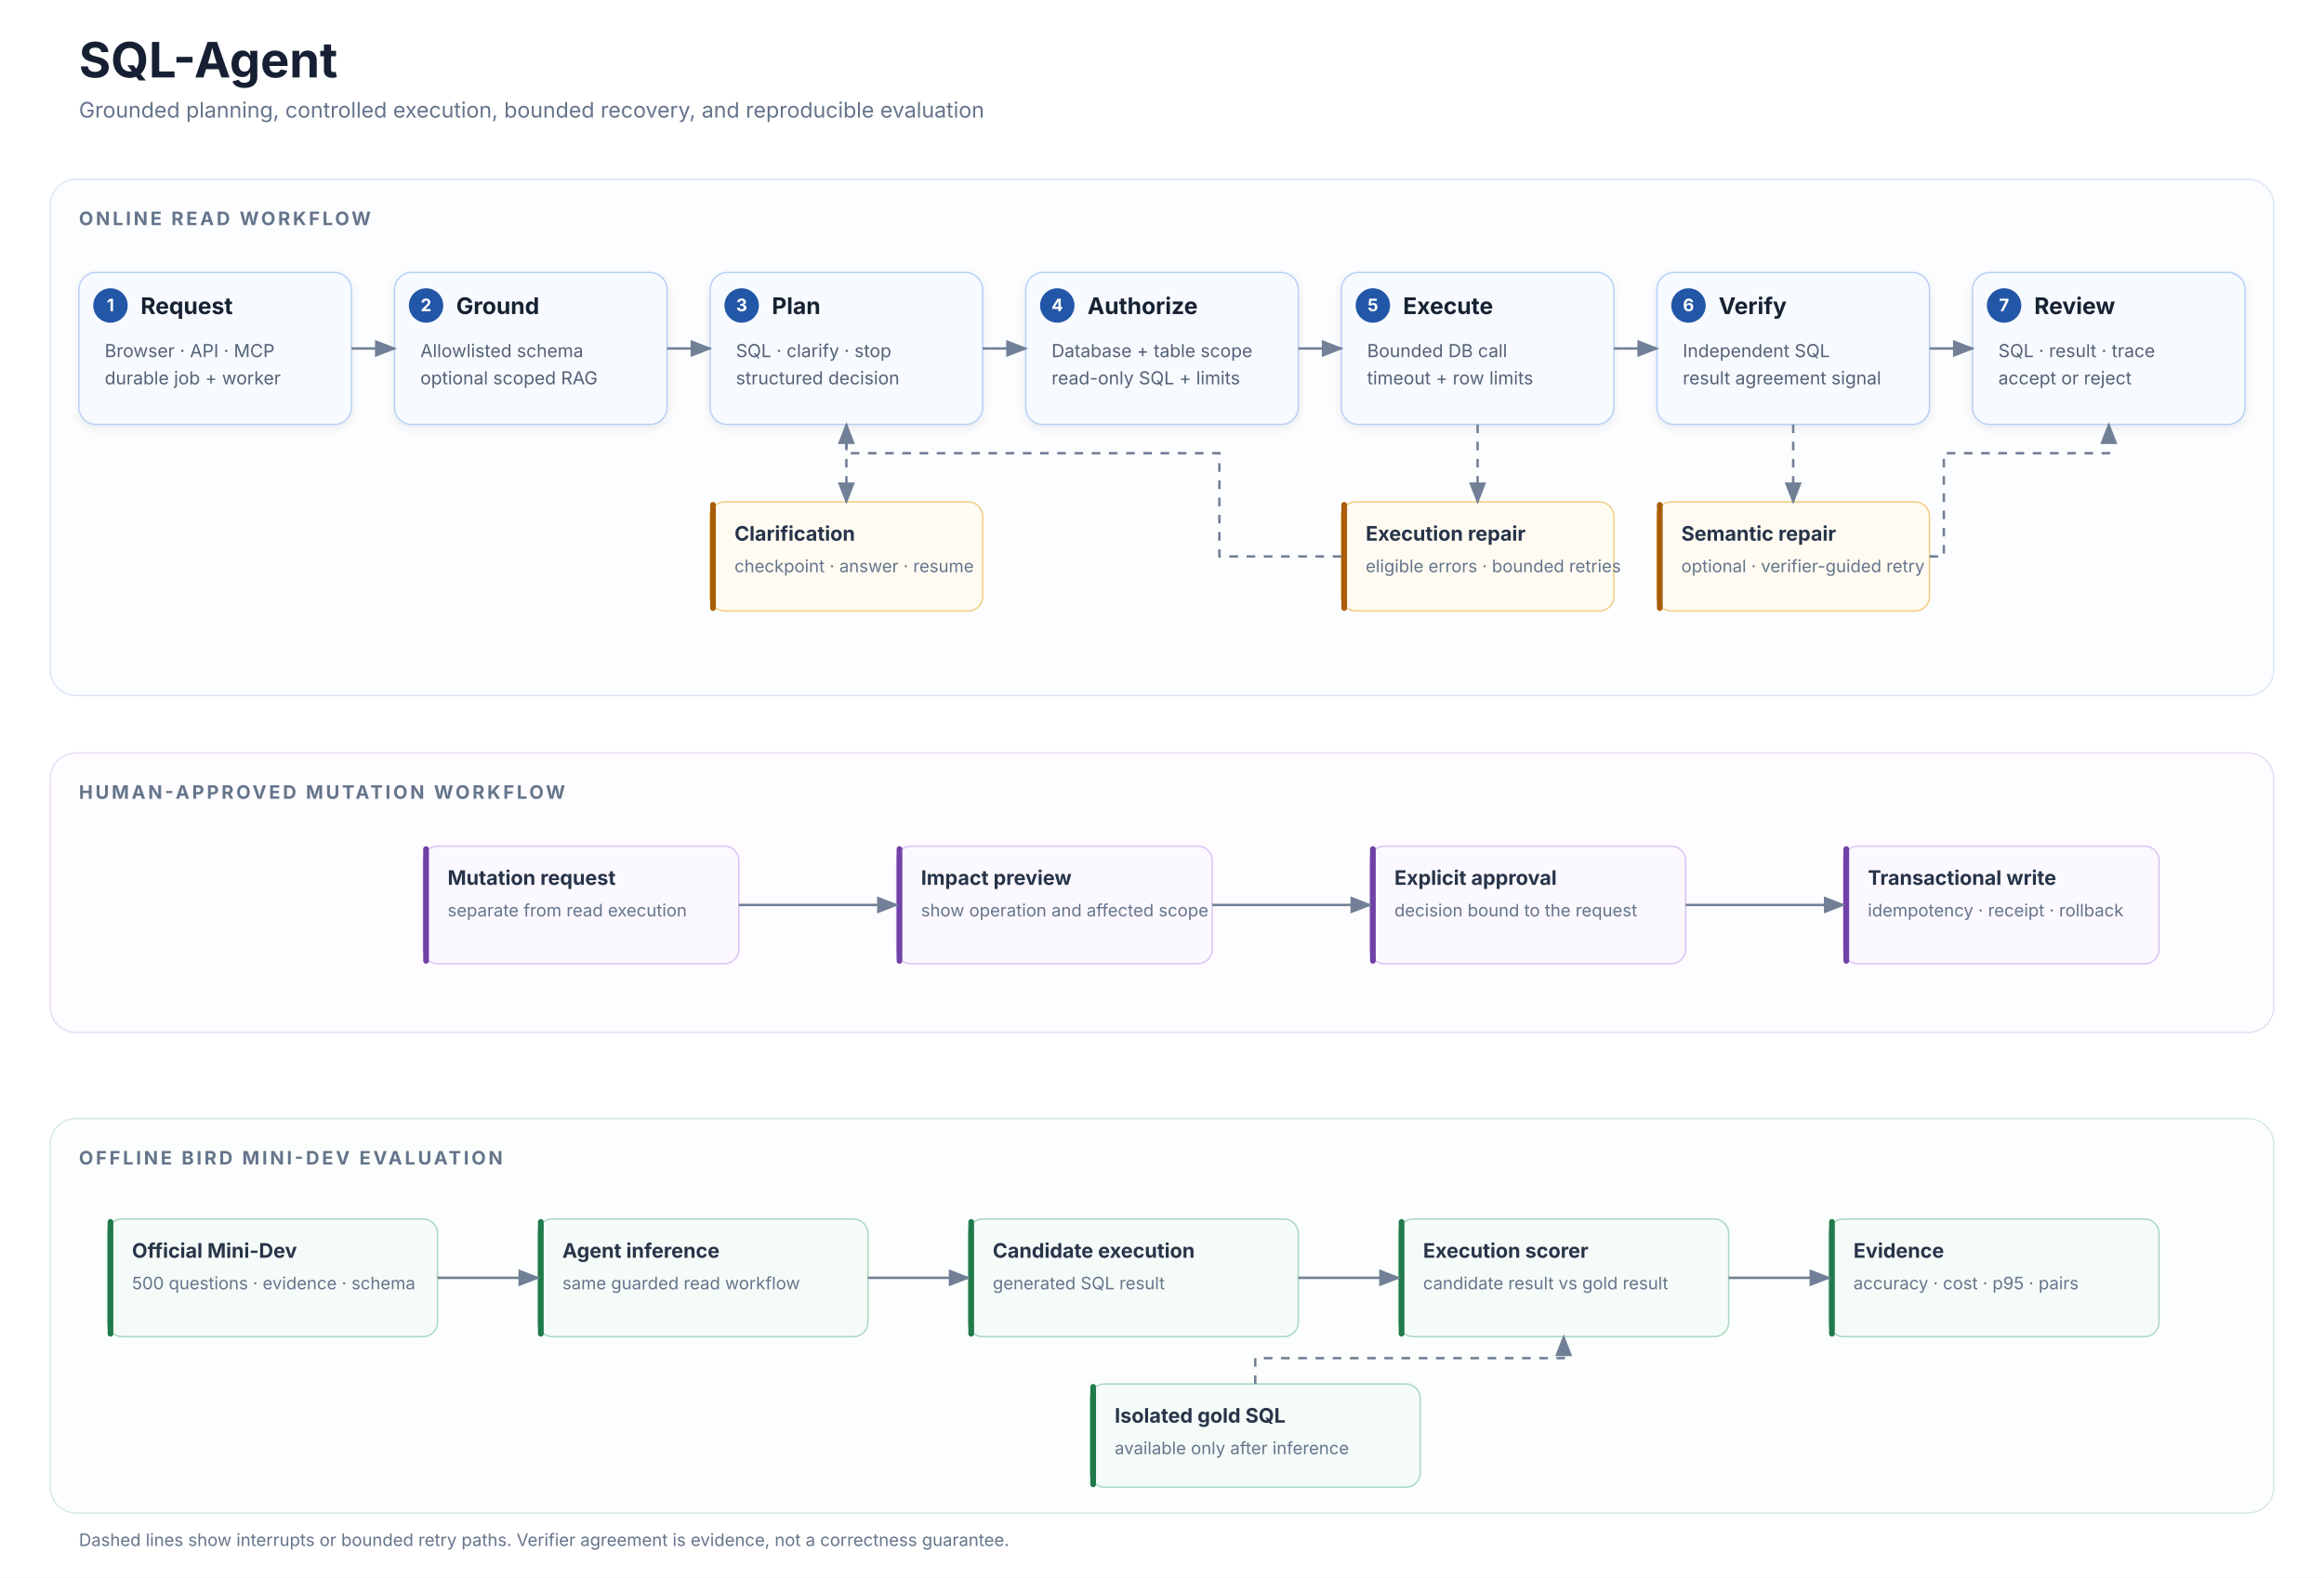
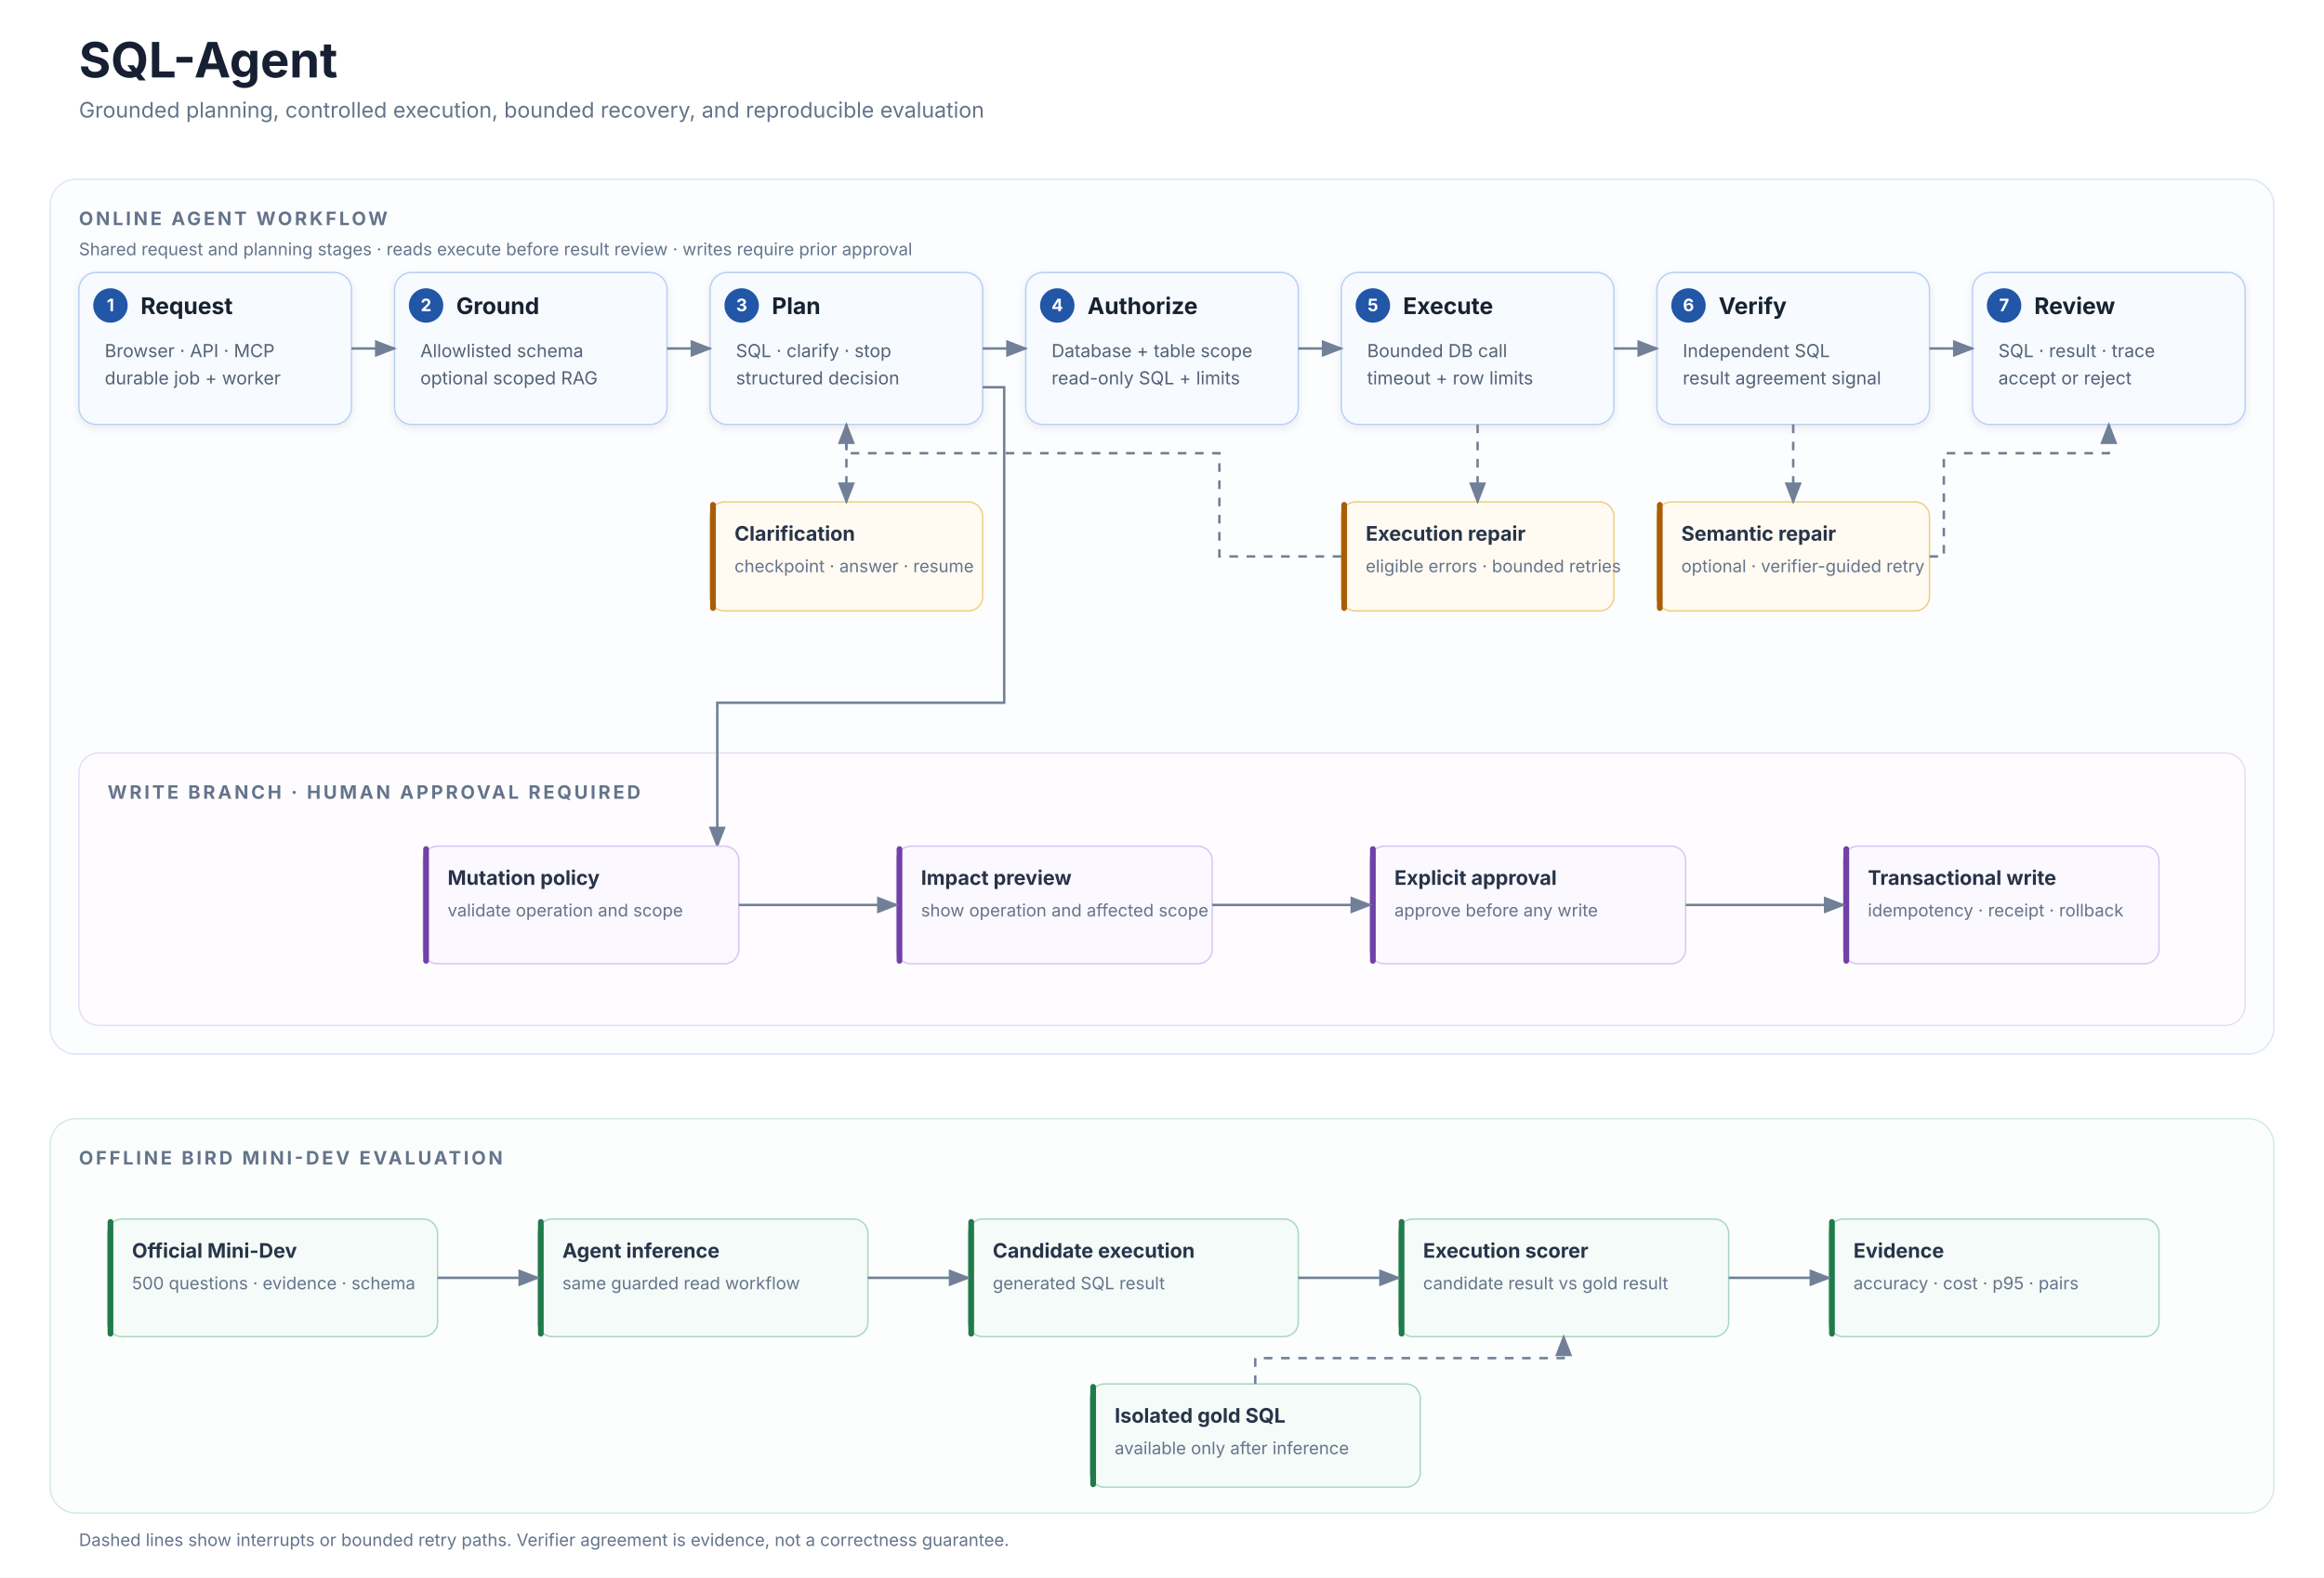
<svg xmlns="http://www.w3.org/2000/svg" width="1620" height="1100" viewBox="0 0 1620 1100" role="img" aria-labelledby="title desc">
  <defs>
    <filter id="shadow" x="-10%" y="-20%" width="120%" height="150%">
      <feDropShadow dx="0" dy="2" stdDeviation="3" flood-color="#0F172A" flood-opacity="0.08" />
    </filter>
    <marker id="arrow" markerWidth="9" markerHeight="7" refX="8" refY="3.5" orient="auto">
      <polygon points="0 0,9 3.5,0 7" fill="#718096" />
    </marker>
    <style>
text{font-family:Inter,ui-sans-serif,-apple-system,BlinkMacSystemFont,"Segoe UI",sans-serif}.title{font-size:34px;font-weight:720;fill:#172033}.subtitle{font-size:15px;fill:#64748B}.lane-title{font-size:13px;font-weight:700;letter-spacing:1.8px;fill:#64748B}.node{filter:url(#shadow)}.step{font-size:12px;font-weight:700;fill:white}.node-title{font-size:16px;font-weight:700;fill:#172033}.node-copy{font-size:12.5px;fill:#536176}.branch-title{font-size:14px;font-weight:700;fill:#273449}.branch-copy{font-size:12px;fill:#64748B}.edge{fill:none;stroke:#718096;stroke-width:1.7;marker-end:url(#arrow)}.note{font-size:12px;fill:#64748B}
</style>
  </defs>
  <rect width="1620" height="1100" fill="#FFF" />
  <text x="55" y="54" class="title">SQL-Agent</text>
  <text x="55" y="82" class="subtitle">Grounded planning, controlled execution, bounded recovery, and reproducible evaluation</text>
-   <rect x="35" y="125" width="1550" height="360" rx="18" fill="#FCFDFF" stroke="#DCE6F5" />
-   <text x="55" y="157" class="lane-title">ONLINE READ WORKFLOW</text>
-   <rect x="35" y="525" width="1550" height="195" rx="18" fill="#FEFCFF" stroke="#E7DDF4" />
-   <text x="55" y="557" class="lane-title">HUMAN-APPROVED MUTATION WORKFLOW</text>
+   <rect x="35" y="125" width="1550" height="610" rx="18" fill="#FCFDFF" stroke="#DCE6F5" />
+   <text x="55" y="157" class="lane-title">ONLINE AGENT WORKFLOW</text>
+   <text x="55" y="178" class="note">Shared request and planning stages · reads execute before result review · writes require prior approval</text>
+   <rect x="55" y="525" width="1510" height="190" rx="14" fill="#FEFCFF" stroke="#E7DDF4" />
+   <text x="75" y="557" class="lane-title">WRITE BRANCH · HUMAN APPROVAL REQUIRED</text>
  <rect x="35" y="780" width="1550" height="275" rx="18" fill="#FBFEFC" stroke="#D5EBDD" />
  <text x="55" y="812" class="lane-title">OFFLINE BIRD MINI-DEV EVALUATION</text>
  <g class="node">
    <rect x="55" y="190" width="190" height="106" rx="12" fill="#F7FAFF" stroke="#B9D0F5" />
    <circle cx="77" cy="213" r="12" fill="#2457A7" />
    <text x="77" y="217" text-anchor="middle" class="step">1</text>
    <text x="98" y="219" class="node-title">Request</text>
    <text x="73" y="249" class="node-copy">Browser · API · MCP</text>
    <text x="73" y="268" class="node-copy">durable job + worker</text>
  </g>
  <g class="node">
    <rect x="275" y="190" width="190" height="106" rx="12" fill="#F7FAFF" stroke="#B9D0F5" />
    <circle cx="297" cy="213" r="12" fill="#2457A7" />
    <text x="297" y="217" text-anchor="middle" class="step">2</text>
    <text x="318" y="219" class="node-title">Ground</text>
    <text x="293" y="249" class="node-copy">Allowlisted schema</text>
    <text x="293" y="268" class="node-copy">optional scoped RAG</text>
  </g>
  <g class="node">
    <rect x="495" y="190" width="190" height="106" rx="12" fill="#F7FAFF" stroke="#B9D0F5" />
    <circle cx="517" cy="213" r="12" fill="#2457A7" />
    <text x="517" y="217" text-anchor="middle" class="step">3</text>
    <text x="538" y="219" class="node-title">Plan</text>
    <text x="513" y="249" class="node-copy">SQL · clarify · stop</text>
    <text x="513" y="268" class="node-copy">structured decision</text>
  </g>
  <g class="node">
    <rect x="715" y="190" width="190" height="106" rx="12" fill="#F7FAFF" stroke="#B9D0F5" />
    <circle cx="737" cy="213" r="12" fill="#2457A7" />
    <text x="737" y="217" text-anchor="middle" class="step">4</text>
    <text x="758" y="219" class="node-title">Authorize</text>
    <text x="733" y="249" class="node-copy">Database + table scope</text>
    <text x="733" y="268" class="node-copy">read-only SQL + limits</text>
  </g>
  <g class="node">
    <rect x="935" y="190" width="190" height="106" rx="12" fill="#F7FAFF" stroke="#B9D0F5" />
    <circle cx="957" cy="213" r="12" fill="#2457A7" />
    <text x="957" y="217" text-anchor="middle" class="step">5</text>
    <text x="978" y="219" class="node-title">Execute</text>
    <text x="953" y="249" class="node-copy">Bounded DB call</text>
    <text x="953" y="268" class="node-copy">timeout + row limits</text>
  </g>
  <g class="node">
    <rect x="1155" y="190" width="190" height="106" rx="12" fill="#F7FAFF" stroke="#B9D0F5" />
    <circle cx="1177" cy="213" r="12" fill="#2457A7" />
    <text x="1177" y="217" text-anchor="middle" class="step">6</text>
    <text x="1198" y="219" class="node-title">Verify</text>
    <text x="1173" y="249" class="node-copy">Independent SQL</text>
    <text x="1173" y="268" class="node-copy">result agreement signal</text>
  </g>
  <g class="node">
    <rect x="1375" y="190" width="190" height="106" rx="12" fill="#F7FAFF" stroke="#B9D0F5" />
    <circle cx="1397" cy="213" r="12" fill="#2457A7" />
    <text x="1397" y="217" text-anchor="middle" class="step">7</text>
    <text x="1418" y="219" class="node-title">Review</text>
    <text x="1393" y="249" class="node-copy">SQL · result · trace</text>
    <text x="1393" y="268" class="node-copy">accept or reject</text>
  </g>
  <polyline points="245,243 275,243" class="edge" />
  <polyline points="465,243 495,243" class="edge" />
  <polyline points="685,243 715,243" class="edge" />
  <polyline points="905,243 935,243" class="edge" />
  <polyline points="1125,243 1155,243" class="edge" />
  <polyline points="1345,243 1375,243" class="edge" />
  <g>
    <rect x="495" y="350" width="190" height="76" rx="10" fill="#FFFBF2" stroke="#F0CD82" />
    <rect x="495" y="350" width="4" height="76" rx="2" fill="#A95D08" />
    <text x="512" y="377" class="branch-title">Clarification</text>
    <text x="512" y="399" class="branch-copy">checkpoint · answer · resume</text>
  </g>
  <g>
    <rect x="935" y="350" width="190" height="76" rx="10" fill="#FFFBF2" stroke="#F0CD82" />
    <rect x="935" y="350" width="4" height="76" rx="2" fill="#A95D08" />
    <text x="952" y="377" class="branch-title">Execution repair</text>
    <text x="952" y="399" class="branch-copy">eligible errors · bounded retries</text>
  </g>
  <g>
    <rect x="1155" y="350" width="190" height="76" rx="10" fill="#FFFBF2" stroke="#F0CD82" />
    <rect x="1155" y="350" width="4" height="76" rx="2" fill="#A95D08" />
    <text x="1172" y="377" class="branch-title">Semantic repair</text>
    <text x="1172" y="399" class="branch-copy">optional · verifier-guided retry</text>
  </g>
  <polyline points="590,296 590,350" class="edge" stroke-dasharray="6 6" />
  <polyline points="1030,296 1030,350" class="edge" stroke-dasharray="6 6" />
  <polyline points="1250,296 1250,350" class="edge" stroke-dasharray="6 6" />
  <polyline points="935,388 850,388 850,316 590,316 590,296" class="edge" stroke-dasharray="6 6" />
  <polyline points="1345,388 1355,388 1355,316 1470,316 1470,296" class="edge" stroke-dasharray="6 6" />
+   <polyline points="685,270 700,270 700,490 500,490 500,590" class="edge" />
  <g>
    <rect x="295" y="590" width="220" height="82" rx="10" fill="#FBF8FF" stroke="#D8C5F2" />
    <rect x="295" y="590" width="4" height="82" rx="2" fill="#7041A6" />
-     <text x="312" y="617" class="branch-title">Mutation request</text>
-     <text x="312" y="639" class="branch-copy">separate from read execution</text>
+     <text x="312" y="617" class="branch-title">Mutation policy</text>
+     <text x="312" y="639" class="branch-copy">validate operation and scope</text>
  </g>
  <g>
    <rect x="625" y="590" width="220" height="82" rx="10" fill="#FBF8FF" stroke="#D8C5F2" />
    <rect x="625" y="590" width="4" height="82" rx="2" fill="#7041A6" />
    <text x="642" y="617" class="branch-title">Impact preview</text>
    <text x="642" y="639" class="branch-copy">show operation and affected scope</text>
  </g>
  <g>
    <rect x="955" y="590" width="220" height="82" rx="10" fill="#FBF8FF" stroke="#D8C5F2" />
    <rect x="955" y="590" width="4" height="82" rx="2" fill="#7041A6" />
    <text x="972" y="617" class="branch-title">Explicit approval</text>
-     <text x="972" y="639" class="branch-copy">decision bound to the request</text>
+     <text x="972" y="639" class="branch-copy">approve before any write</text>
  </g>
  <g>
    <rect x="1285" y="590" width="220" height="82" rx="10" fill="#FBF8FF" stroke="#D8C5F2" />
    <rect x="1285" y="590" width="4" height="82" rx="2" fill="#7041A6" />
    <text x="1302" y="617" class="branch-title">Transactional write</text>
    <text x="1302" y="639" class="branch-copy">idempotency · receipt · rollback</text>
  </g>
  <polyline points="515,631 625,631" class="edge" />
  <polyline points="845,631 955,631" class="edge" />
  <polyline points="1175,631 1285,631" class="edge" />
  <g>
    <rect x="75" y="850" width="230" height="82" rx="10" fill="#F5FBF8" stroke="#A9D8BF" />
    <rect x="75" y="850" width="4" height="82" rx="2" fill="#217A4B" />
    <text x="92" y="877" class="branch-title">Official Mini-Dev</text>
    <text x="92" y="899" class="branch-copy">500 questions · evidence · schema</text>
  </g>
  <g>
    <rect x="375" y="850" width="230" height="82" rx="10" fill="#F5FBF8" stroke="#A9D8BF" />
    <rect x="375" y="850" width="4" height="82" rx="2" fill="#217A4B" />
    <text x="392" y="877" class="branch-title">Agent inference</text>
    <text x="392" y="899" class="branch-copy">same guarded read workflow</text>
  </g>
  <g>
    <rect x="675" y="850" width="230" height="82" rx="10" fill="#F5FBF8" stroke="#A9D8BF" />
    <rect x="675" y="850" width="4" height="82" rx="2" fill="#217A4B" />
    <text x="692" y="877" class="branch-title">Candidate execution</text>
    <text x="692" y="899" class="branch-copy">generated SQL result</text>
  </g>
  <g>
    <rect x="975" y="850" width="230" height="82" rx="10" fill="#F5FBF8" stroke="#A9D8BF" />
    <rect x="975" y="850" width="4" height="82" rx="2" fill="#217A4B" />
    <text x="992" y="877" class="branch-title">Execution scorer</text>
    <text x="992" y="899" class="branch-copy">candidate result vs gold result</text>
  </g>
  <g>
    <rect x="1275" y="850" width="230" height="82" rx="10" fill="#F5FBF8" stroke="#A9D8BF" />
    <rect x="1275" y="850" width="4" height="82" rx="2" fill="#217A4B" />
    <text x="1292" y="877" class="branch-title">Evidence</text>
    <text x="1292" y="899" class="branch-copy">accuracy · cost · p95 · pairs</text>
  </g>
  <polyline points="305,891 375,891" class="edge" />
  <polyline points="605,891 675,891" class="edge" />
  <polyline points="905,891 975,891" class="edge" />
  <polyline points="1205,891 1275,891" class="edge" />
  <g>
    <rect x="760" y="965" width="230" height="72" rx="10" fill="#F5FBF8" stroke="#A9D8BF" />
    <rect x="760" y="965" width="4" height="72" rx="2" fill="#217A4B" />
    <text x="777" y="992" class="branch-title">Isolated gold SQL</text>
    <text x="777" y="1014" class="branch-copy">available only after inference</text>
  </g>
  <polyline points="875,965 875,947 1090,947 1090,932" class="edge" stroke-dasharray="6 6" />
  <text x="55" y="1078" class="note">Dashed lines show interrupts or bounded retry paths. Verifier agreement is evidence, not a correctness guarantee.</text>
</svg>
